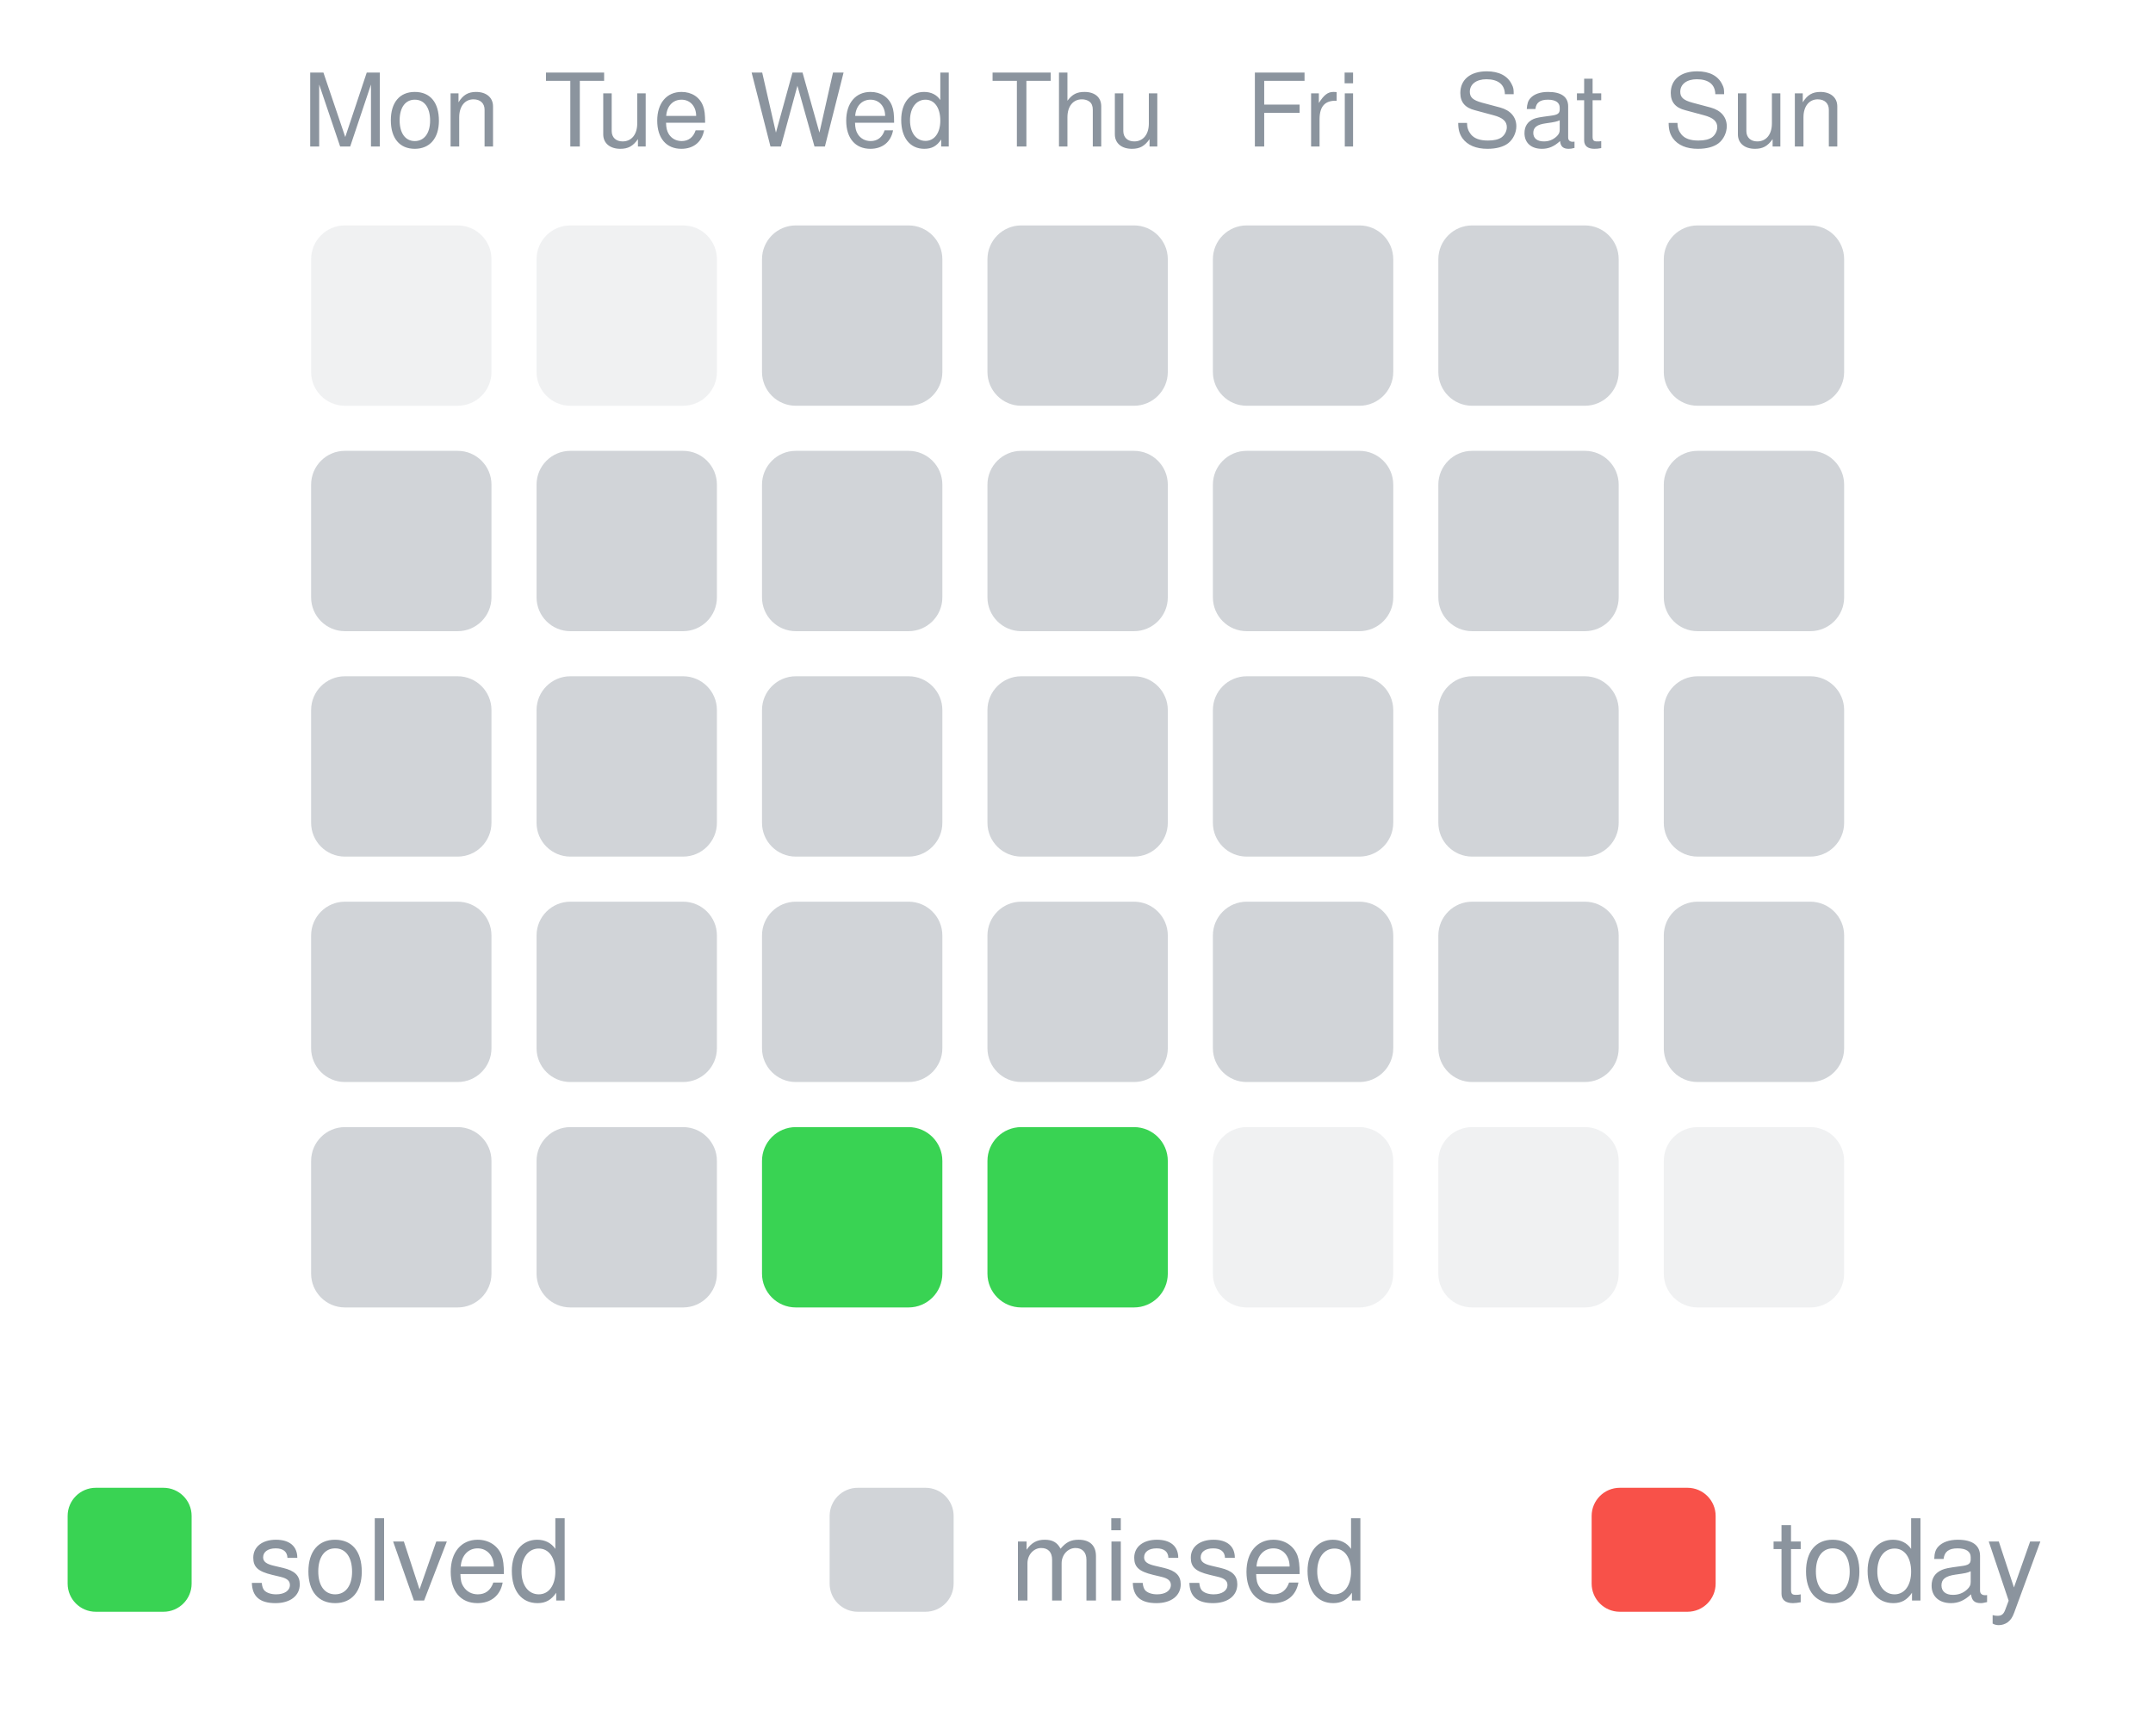
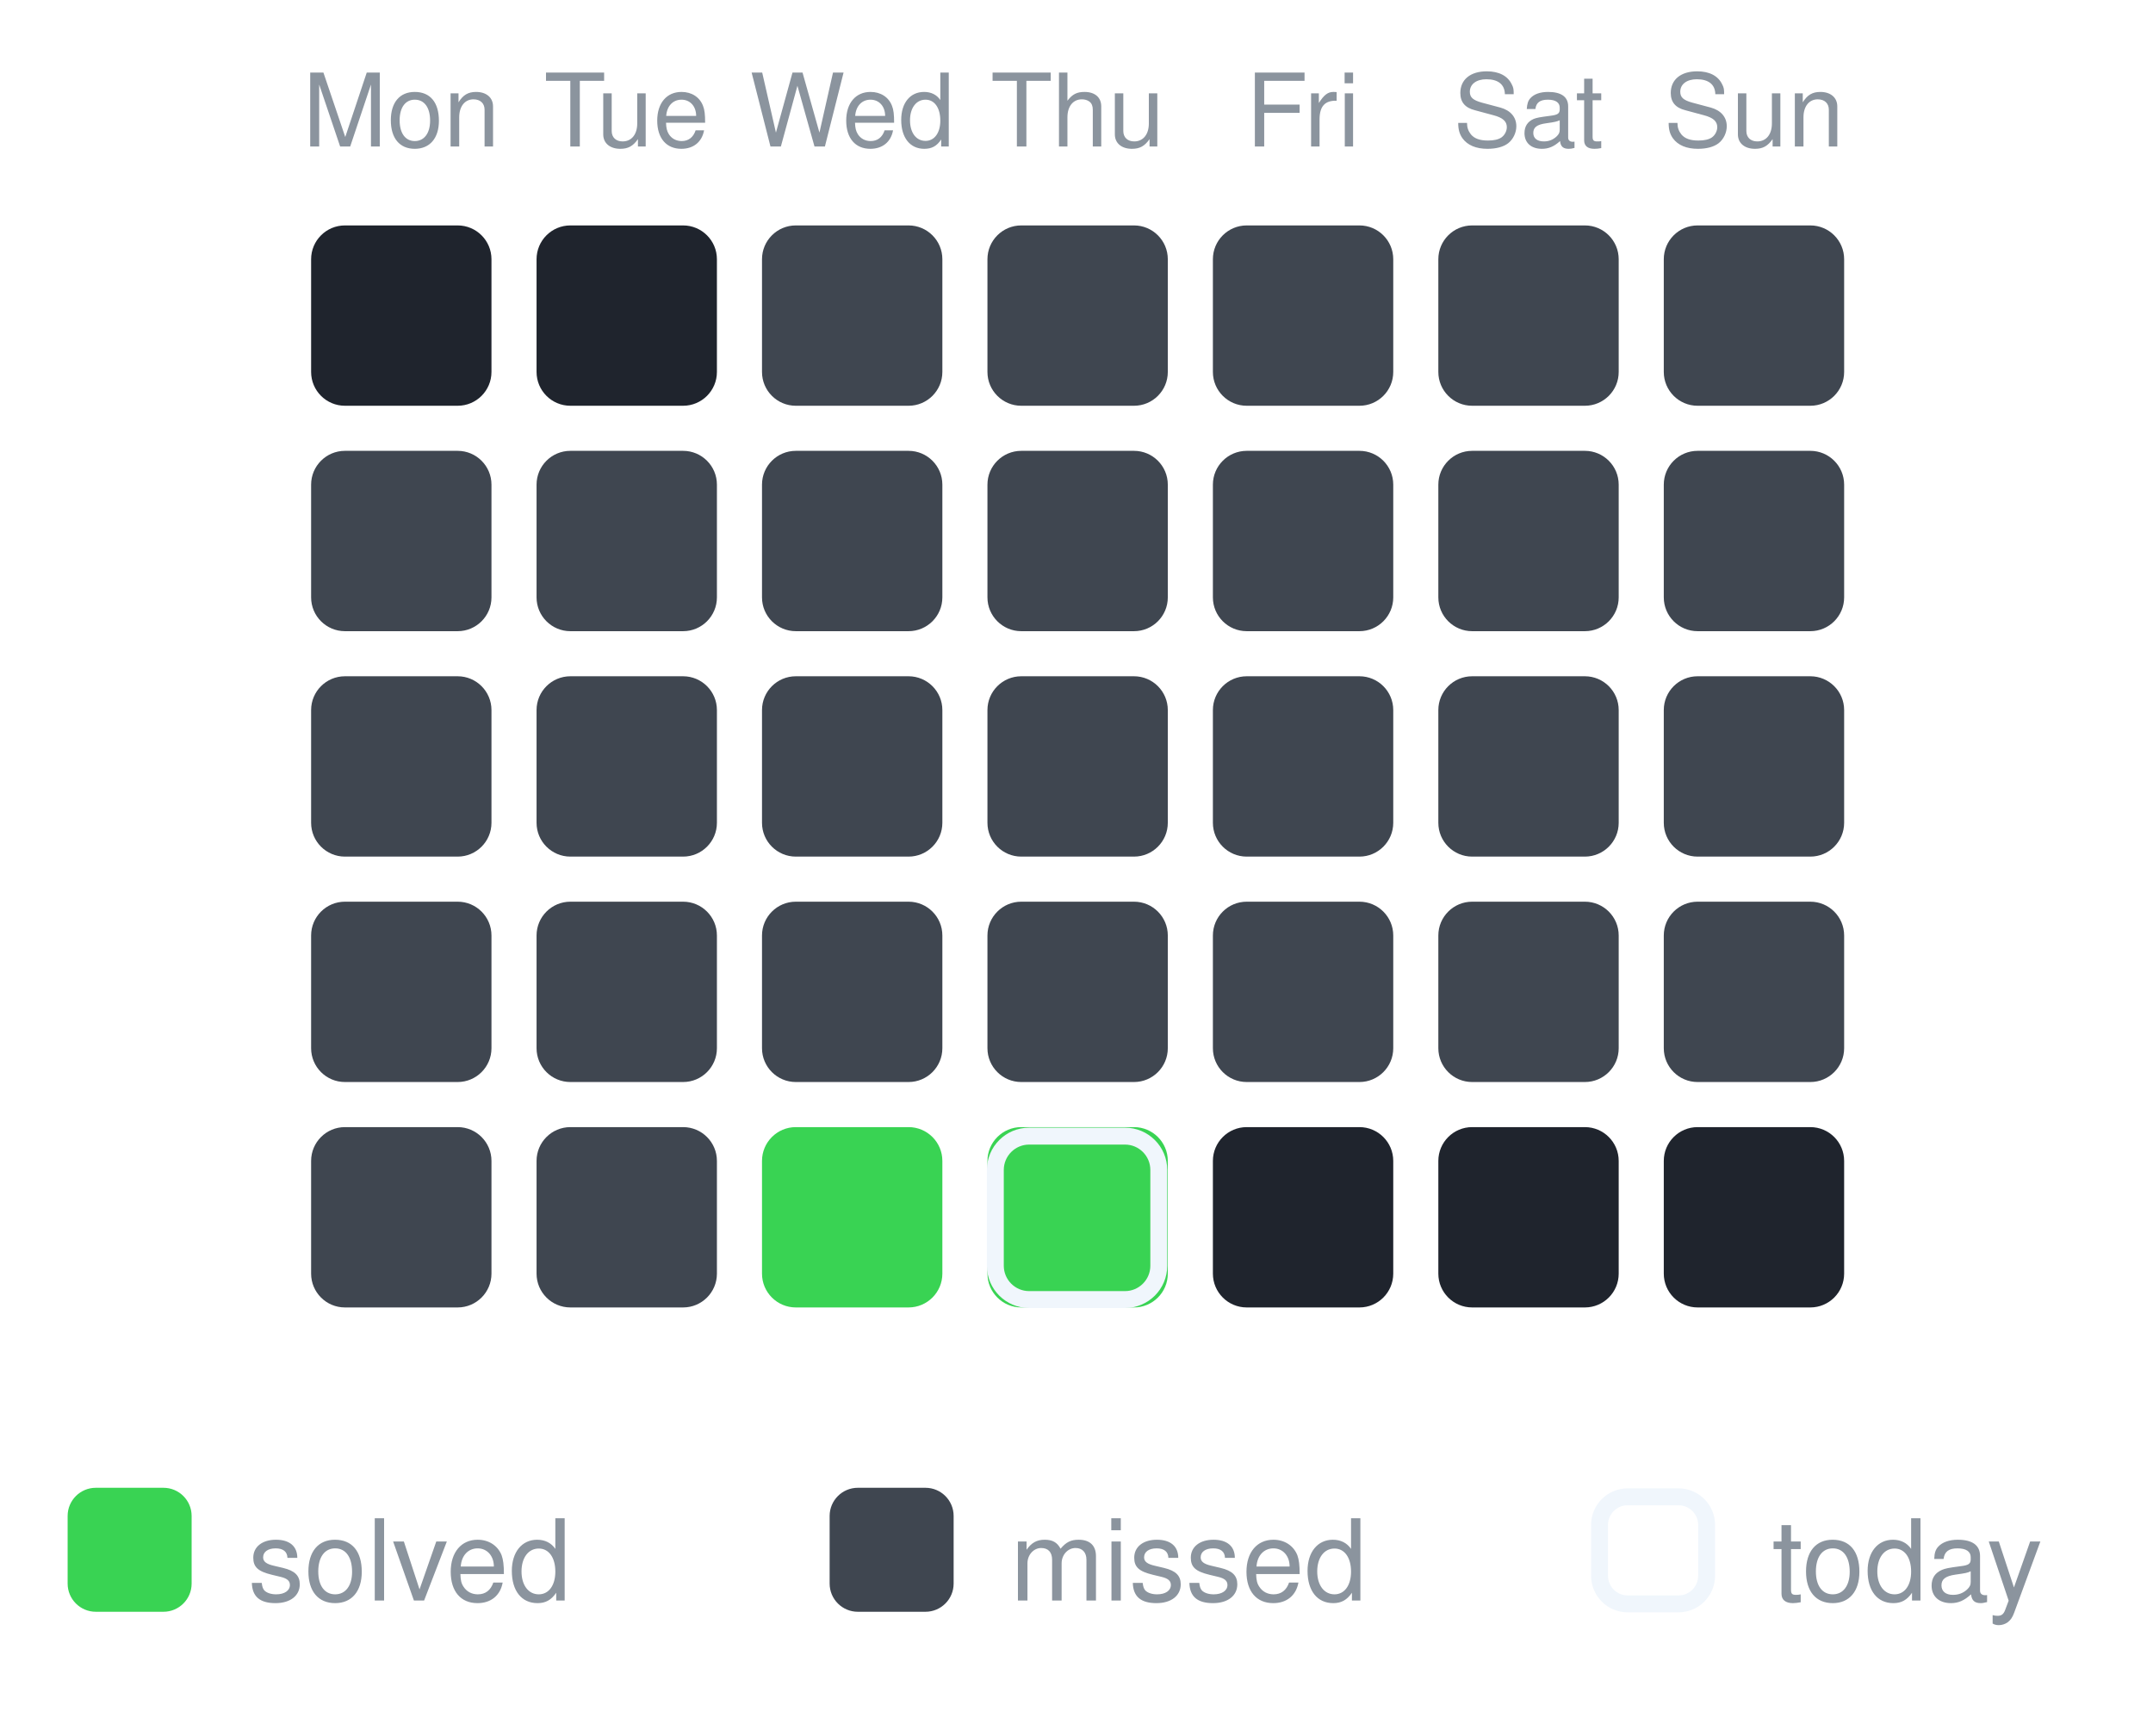
<svg xmlns="http://www.w3.org/2000/svg" width="191" height="154" viewBox="0 0 191 154" role="img" aria-label="30-day activity">
  <text x="35.6" y="13" text-anchor="middle" font-family="-apple-system,Segoe UI,Helvetica,Arial,sans-serif" font-size="9" fill="#8b949e">Mon</text>
  <text x="55.6" y="13" text-anchor="middle" font-family="-apple-system,Segoe UI,Helvetica,Arial,sans-serif" font-size="9" fill="#8b949e">Tue</text>
  <text x="75.6" y="13" text-anchor="middle" font-family="-apple-system,Segoe UI,Helvetica,Arial,sans-serif" font-size="9" fill="#8b949e">Wed</text>
  <text x="95.6" y="13" text-anchor="middle" font-family="-apple-system,Segoe UI,Helvetica,Arial,sans-serif" font-size="9" fill="#8b949e">Thu</text>
  <text x="115.6" y="13" text-anchor="middle" font-family="-apple-system,Segoe UI,Helvetica,Arial,sans-serif" font-size="9" fill="#8b949e">Fri</text>
  <text x="135.6" y="13" text-anchor="middle" font-family="-apple-system,Segoe UI,Helvetica,Arial,sans-serif" font-size="9" fill="#8b949e">Sat</text>
  <text x="155.6" y="13" text-anchor="middle" font-family="-apple-system,Segoe UI,Helvetica,Arial,sans-serif" font-size="9" fill="#8b949e">Sun</text>
-   <rect x="27.6" y="20" width="16" height="16" rx="3" fill="#8b949e" opacity="0.13" />
-   <rect x="47.6" y="20" width="16" height="16" rx="3" fill="#8b949e" opacity="0.13" />
-   <rect x="67.6" y="20" width="16" height="16" rx="3" fill="#8b949e" opacity="0.40" />
-   <rect x="87.6" y="20" width="16" height="16" rx="3" fill="#8b949e" opacity="0.40" />
-   <rect x="107.6" y="20" width="16" height="16" rx="3" fill="#8b949e" opacity="0.40" />
-   <rect x="127.6" y="20" width="16" height="16" rx="3" fill="#8b949e" opacity="0.40" />
-   <rect x="147.6" y="20" width="16" height="16" rx="3" fill="#8b949e" opacity="0.40" />
-   <rect x="27.6" y="40" width="16" height="16" rx="3" fill="#8b949e" opacity="0.40" />
-   <rect x="47.6" y="40" width="16" height="16" rx="3" fill="#8b949e" opacity="0.40" />
-   <rect x="67.6" y="40" width="16" height="16" rx="3" fill="#8b949e" opacity="0.40" />
-   <rect x="87.6" y="40" width="16" height="16" rx="3" fill="#8b949e" opacity="0.40" />
-   <rect x="107.6" y="40" width="16" height="16" rx="3" fill="#8b949e" opacity="0.40" />
-   <rect x="127.6" y="40" width="16" height="16" rx="3" fill="#8b949e" opacity="0.40" />
-   <rect x="147.6" y="40" width="16" height="16" rx="3" fill="#8b949e" opacity="0.40" />
-   <rect x="27.6" y="60" width="16" height="16" rx="3" fill="#8b949e" opacity="0.40" />
-   <rect x="47.6" y="60" width="16" height="16" rx="3" fill="#8b949e" opacity="0.40" />
-   <rect x="67.6" y="60" width="16" height="16" rx="3" fill="#8b949e" opacity="0.40" />
-   <rect x="87.6" y="60" width="16" height="16" rx="3" fill="#8b949e" opacity="0.40" />
-   <rect x="107.6" y="60" width="16" height="16" rx="3" fill="#8b949e" opacity="0.40" />
-   <rect x="127.6" y="60" width="16" height="16" rx="3" fill="#8b949e" opacity="0.40" />
-   <rect x="147.6" y="60" width="16" height="16" rx="3" fill="#8b949e" opacity="0.40" />
-   <rect x="27.6" y="80" width="16" height="16" rx="3" fill="#8b949e" opacity="0.40" />
-   <rect x="47.6" y="80" width="16" height="16" rx="3" fill="#8b949e" opacity="0.40" />
-   <rect x="67.6" y="80" width="16" height="16" rx="3" fill="#8b949e" opacity="0.40" />
-   <rect x="87.6" y="80" width="16" height="16" rx="3" fill="#8b949e" opacity="0.40" />
-   <rect x="107.6" y="80" width="16" height="16" rx="3" fill="#8b949e" opacity="0.40" />
-   <rect x="127.6" y="80" width="16" height="16" rx="3" fill="#8b949e" opacity="0.40" />
-   <rect x="147.6" y="80" width="16" height="16" rx="3" fill="#8b949e" opacity="0.40" />
-   <rect x="27.6" y="100" width="16" height="16" rx="3" fill="#8b949e" opacity="0.40" />
-   <rect x="47.6" y="100" width="16" height="16" rx="3" fill="#8b949e" opacity="0.40" />
+   <rect x="27.6" y="20" width="16" height="16" rx="3" fill="#1f242d" opacity="1" />
+   <rect x="47.6" y="20" width="16" height="16" rx="3" fill="#1f242d" opacity="1" />
+   <rect x="67.6" y="20" width="16" height="16" rx="3" fill="#3f4650" opacity="1" />
+   <rect x="87.6" y="20" width="16" height="16" rx="3" fill="#3f4650" opacity="1" />
+   <rect x="107.6" y="20" width="16" height="16" rx="3" fill="#3f4650" opacity="1" />
+   <rect x="127.6" y="20" width="16" height="16" rx="3" fill="#3f4650" opacity="1" />
+   <rect x="147.6" y="20" width="16" height="16" rx="3" fill="#3f4650" opacity="1" />
+   <rect x="27.6" y="40" width="16" height="16" rx="3" fill="#3f4650" opacity="1" />
+   <rect x="47.6" y="40" width="16" height="16" rx="3" fill="#3f4650" opacity="1" />
+   <rect x="67.6" y="40" width="16" height="16" rx="3" fill="#3f4650" opacity="1" />
+   <rect x="87.6" y="40" width="16" height="16" rx="3" fill="#3f4650" opacity="1" />
+   <rect x="107.6" y="40" width="16" height="16" rx="3" fill="#3f4650" opacity="1" />
+   <rect x="127.6" y="40" width="16" height="16" rx="3" fill="#3f4650" opacity="1" />
+   <rect x="147.6" y="40" width="16" height="16" rx="3" fill="#3f4650" opacity="1" />
+   <rect x="27.6" y="60" width="16" height="16" rx="3" fill="#3f4650" opacity="1" />
+   <rect x="47.6" y="60" width="16" height="16" rx="3" fill="#3f4650" opacity="1" />
+   <rect x="67.6" y="60" width="16" height="16" rx="3" fill="#3f4650" opacity="1" />
+   <rect x="87.6" y="60" width="16" height="16" rx="3" fill="#3f4650" opacity="1" />
+   <rect x="107.6" y="60" width="16" height="16" rx="3" fill="#3f4650" opacity="1" />
+   <rect x="127.6" y="60" width="16" height="16" rx="3" fill="#3f4650" opacity="1" />
+   <rect x="147.6" y="60" width="16" height="16" rx="3" fill="#3f4650" opacity="1" />
+   <rect x="27.6" y="80" width="16" height="16" rx="3" fill="#3f4650" opacity="1" />
+   <rect x="47.6" y="80" width="16" height="16" rx="3" fill="#3f4650" opacity="1" />
+   <rect x="67.6" y="80" width="16" height="16" rx="3" fill="#3f4650" opacity="1" />
+   <rect x="87.6" y="80" width="16" height="16" rx="3" fill="#3f4650" opacity="1" />
+   <rect x="107.6" y="80" width="16" height="16" rx="3" fill="#3f4650" opacity="1" />
+   <rect x="127.6" y="80" width="16" height="16" rx="3" fill="#3f4650" opacity="1" />
+   <rect x="147.6" y="80" width="16" height="16" rx="3" fill="#3f4650" opacity="1" />
+   <rect x="27.6" y="100" width="16" height="16" rx="3" fill="#3f4650" opacity="1" />
+   <rect x="47.6" y="100" width="16" height="16" rx="3" fill="#3f4650" opacity="1" />
  <rect x="67.6" y="100" width="16" height="16" rx="3" fill="#39d353" opacity="1" />
  <rect x="87.6" y="100" width="16" height="16" rx="3" fill="#39d353" opacity="1" />
-   <rect x="107.6" y="100" width="16" height="16" rx="3" fill="#8b949e" opacity="0.13" />
-   <rect x="127.6" y="100" width="16" height="16" rx="3" fill="#8b949e" opacity="0.13" />
-   <rect x="147.6" y="100" width="16" height="16" rx="3" fill="#8b949e" opacity="0.13" />
+   <rect x="88.3" y="100.8" width="14.5" height="14.5" rx="3" fill="none" stroke="#f0f6fc" stroke-width="1.5" />
+   <rect x="107.6" y="100" width="16" height="16" rx="3" fill="#1f242d" opacity="1" />
+   <rect x="127.6" y="100" width="16" height="16" rx="3" fill="#1f242d" opacity="1" />
+   <rect x="147.6" y="100" width="16" height="16" rx="3" fill="#1f242d" opacity="1" />
  <rect x="6.0" y="132.0" width="11" height="11" rx="2.5" fill="#39d353" opacity="1" />
  <text x="22.0" y="142.0" font-family="-apple-system,Segoe UI,Helvetica,Arial,sans-serif" font-size="10" fill="#8b949e">solved</text>
-   <rect x="73.6" y="132.0" width="11" height="11" rx="2.5" fill="#8b949e" opacity="0.40" />
+   <rect x="73.6" y="132.0" width="11" height="11" rx="2.5" fill="#3f4650" opacity="1" />
  <text x="89.6" y="142.0" font-family="-apple-system,Segoe UI,Helvetica,Arial,sans-serif" font-size="10" fill="#8b949e">missed</text>
-   <rect x="141.2" y="132.0" width="11" height="11" rx="2.5" fill="#f85149" opacity="1" />
+   <rect x="141.9" y="132.8" width="9.5" height="9.5" rx="2.5" fill="none" stroke="#f0f6fc" stroke-width="1.5" />
  <text x="157.2" y="142.0" font-family="-apple-system,Segoe UI,Helvetica,Arial,sans-serif" font-size="10" fill="#8b949e">today</text>
</svg>
